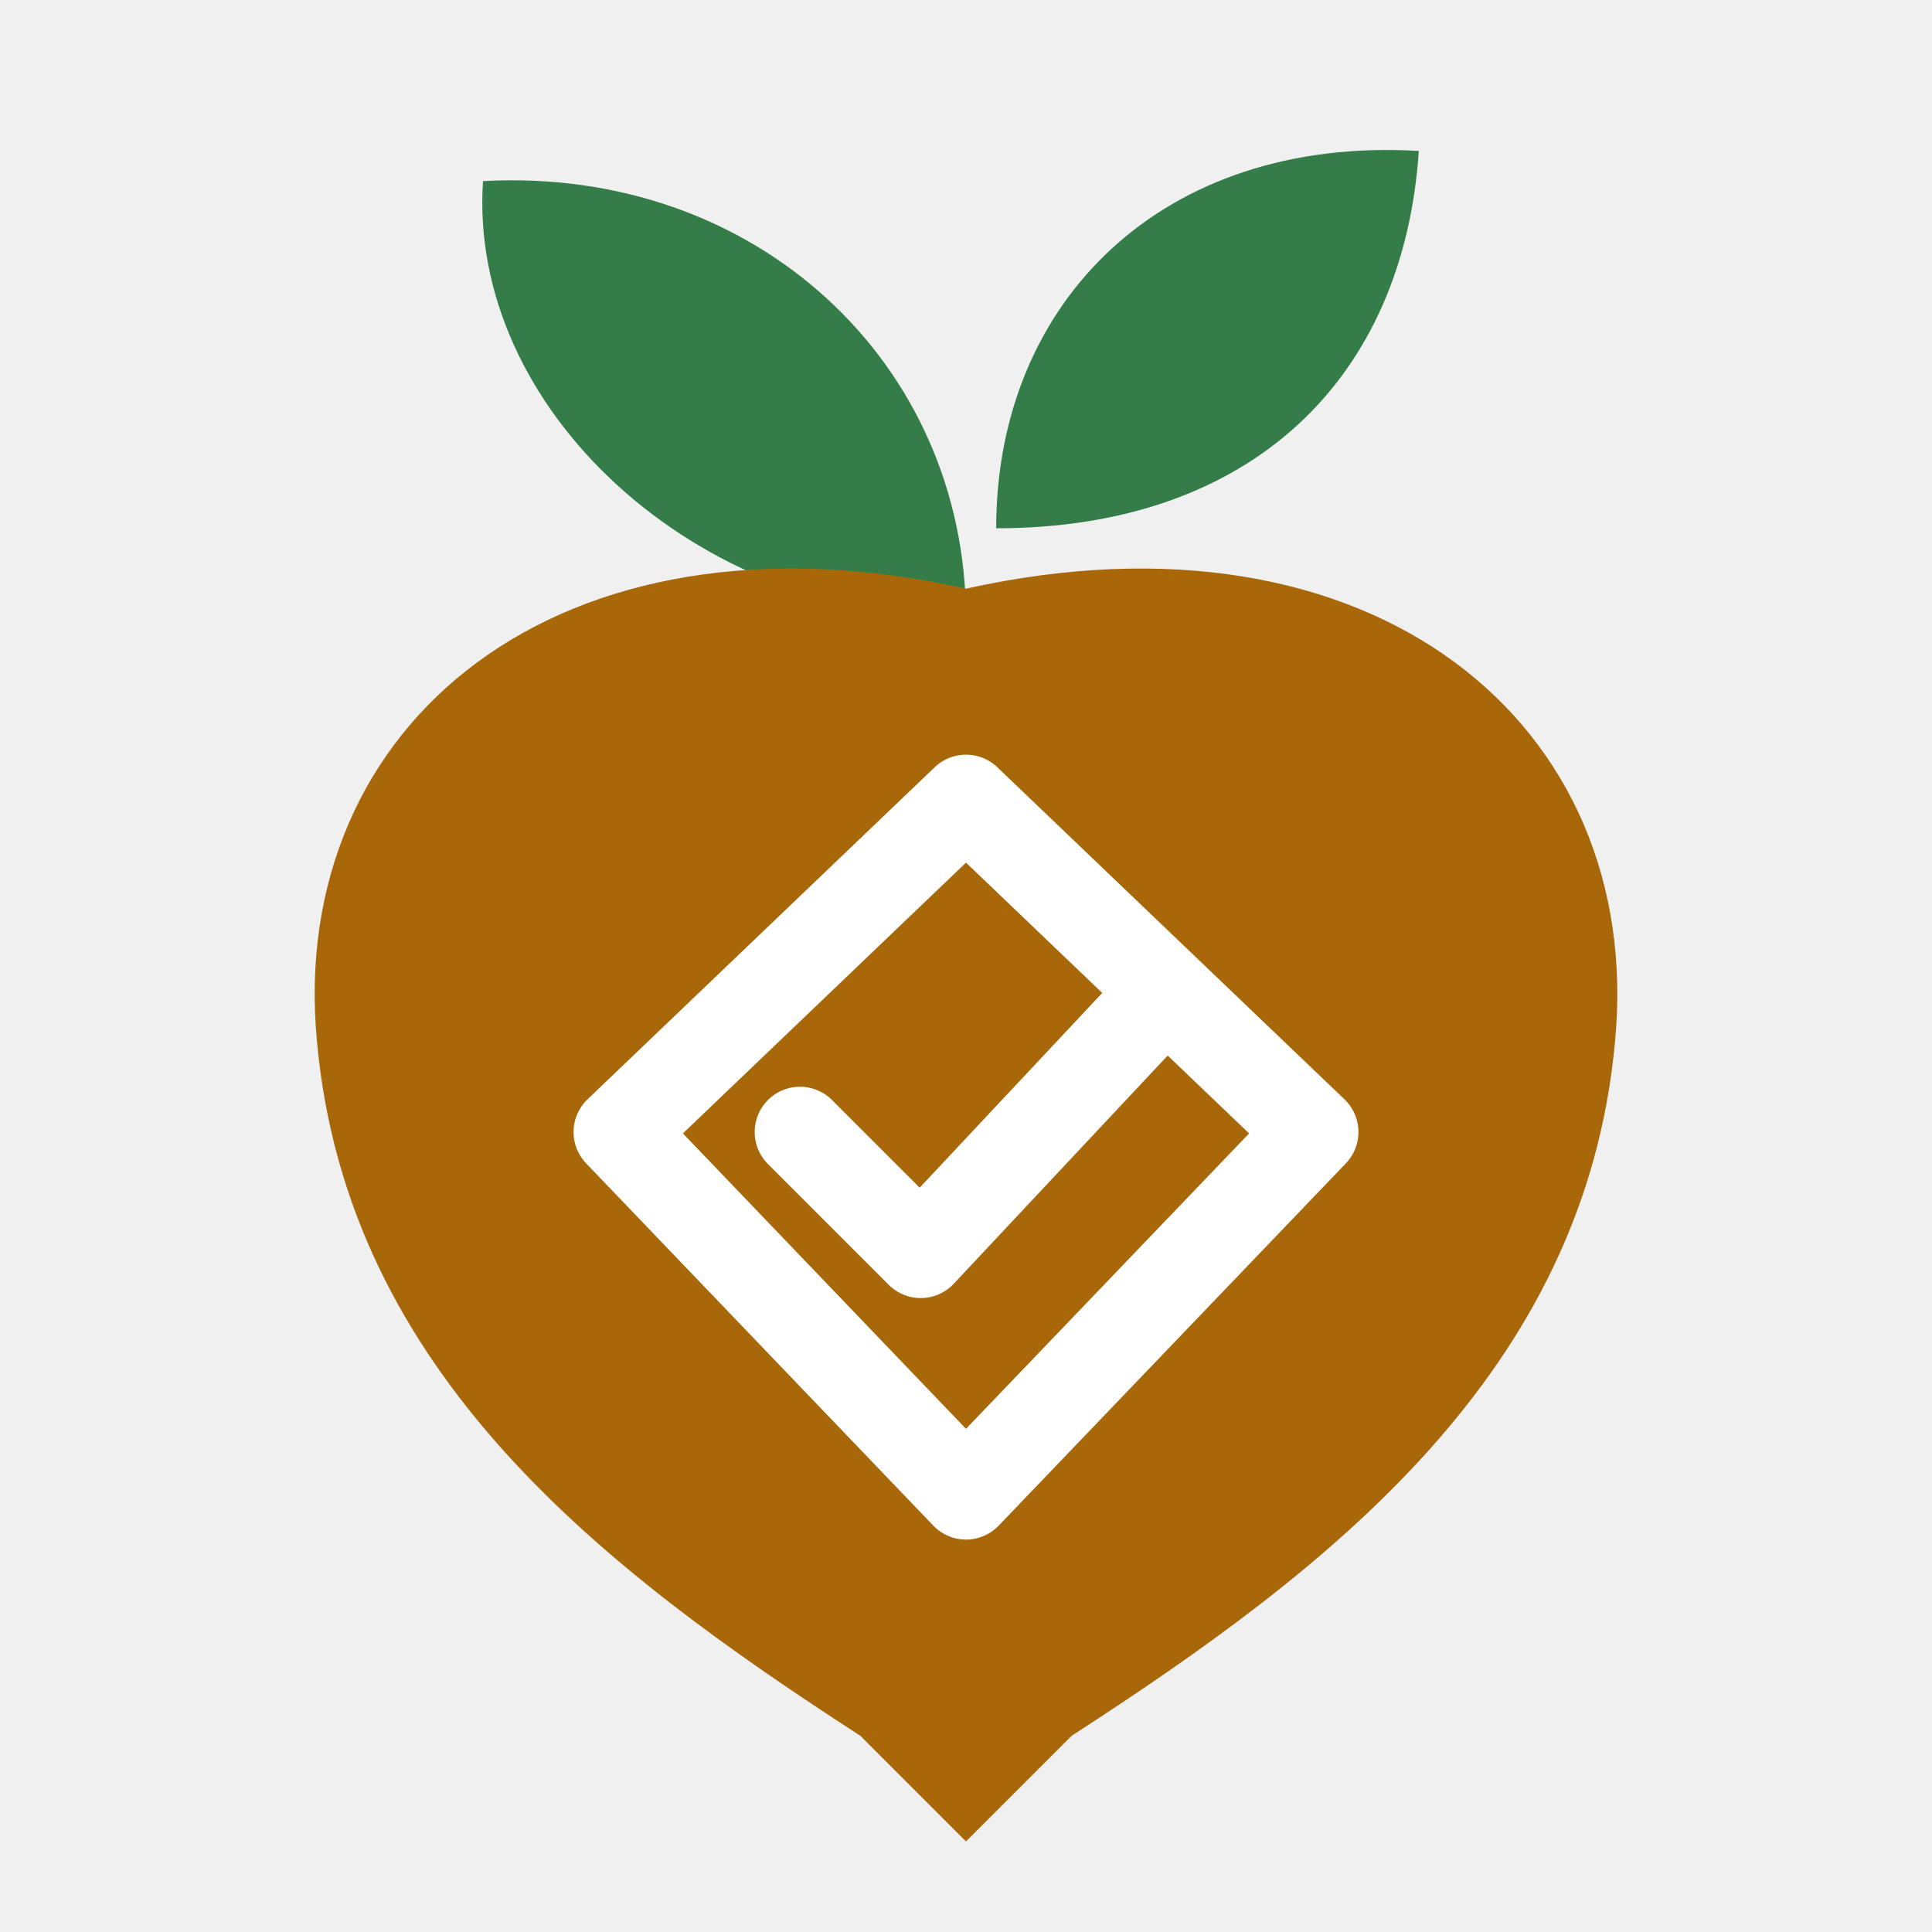
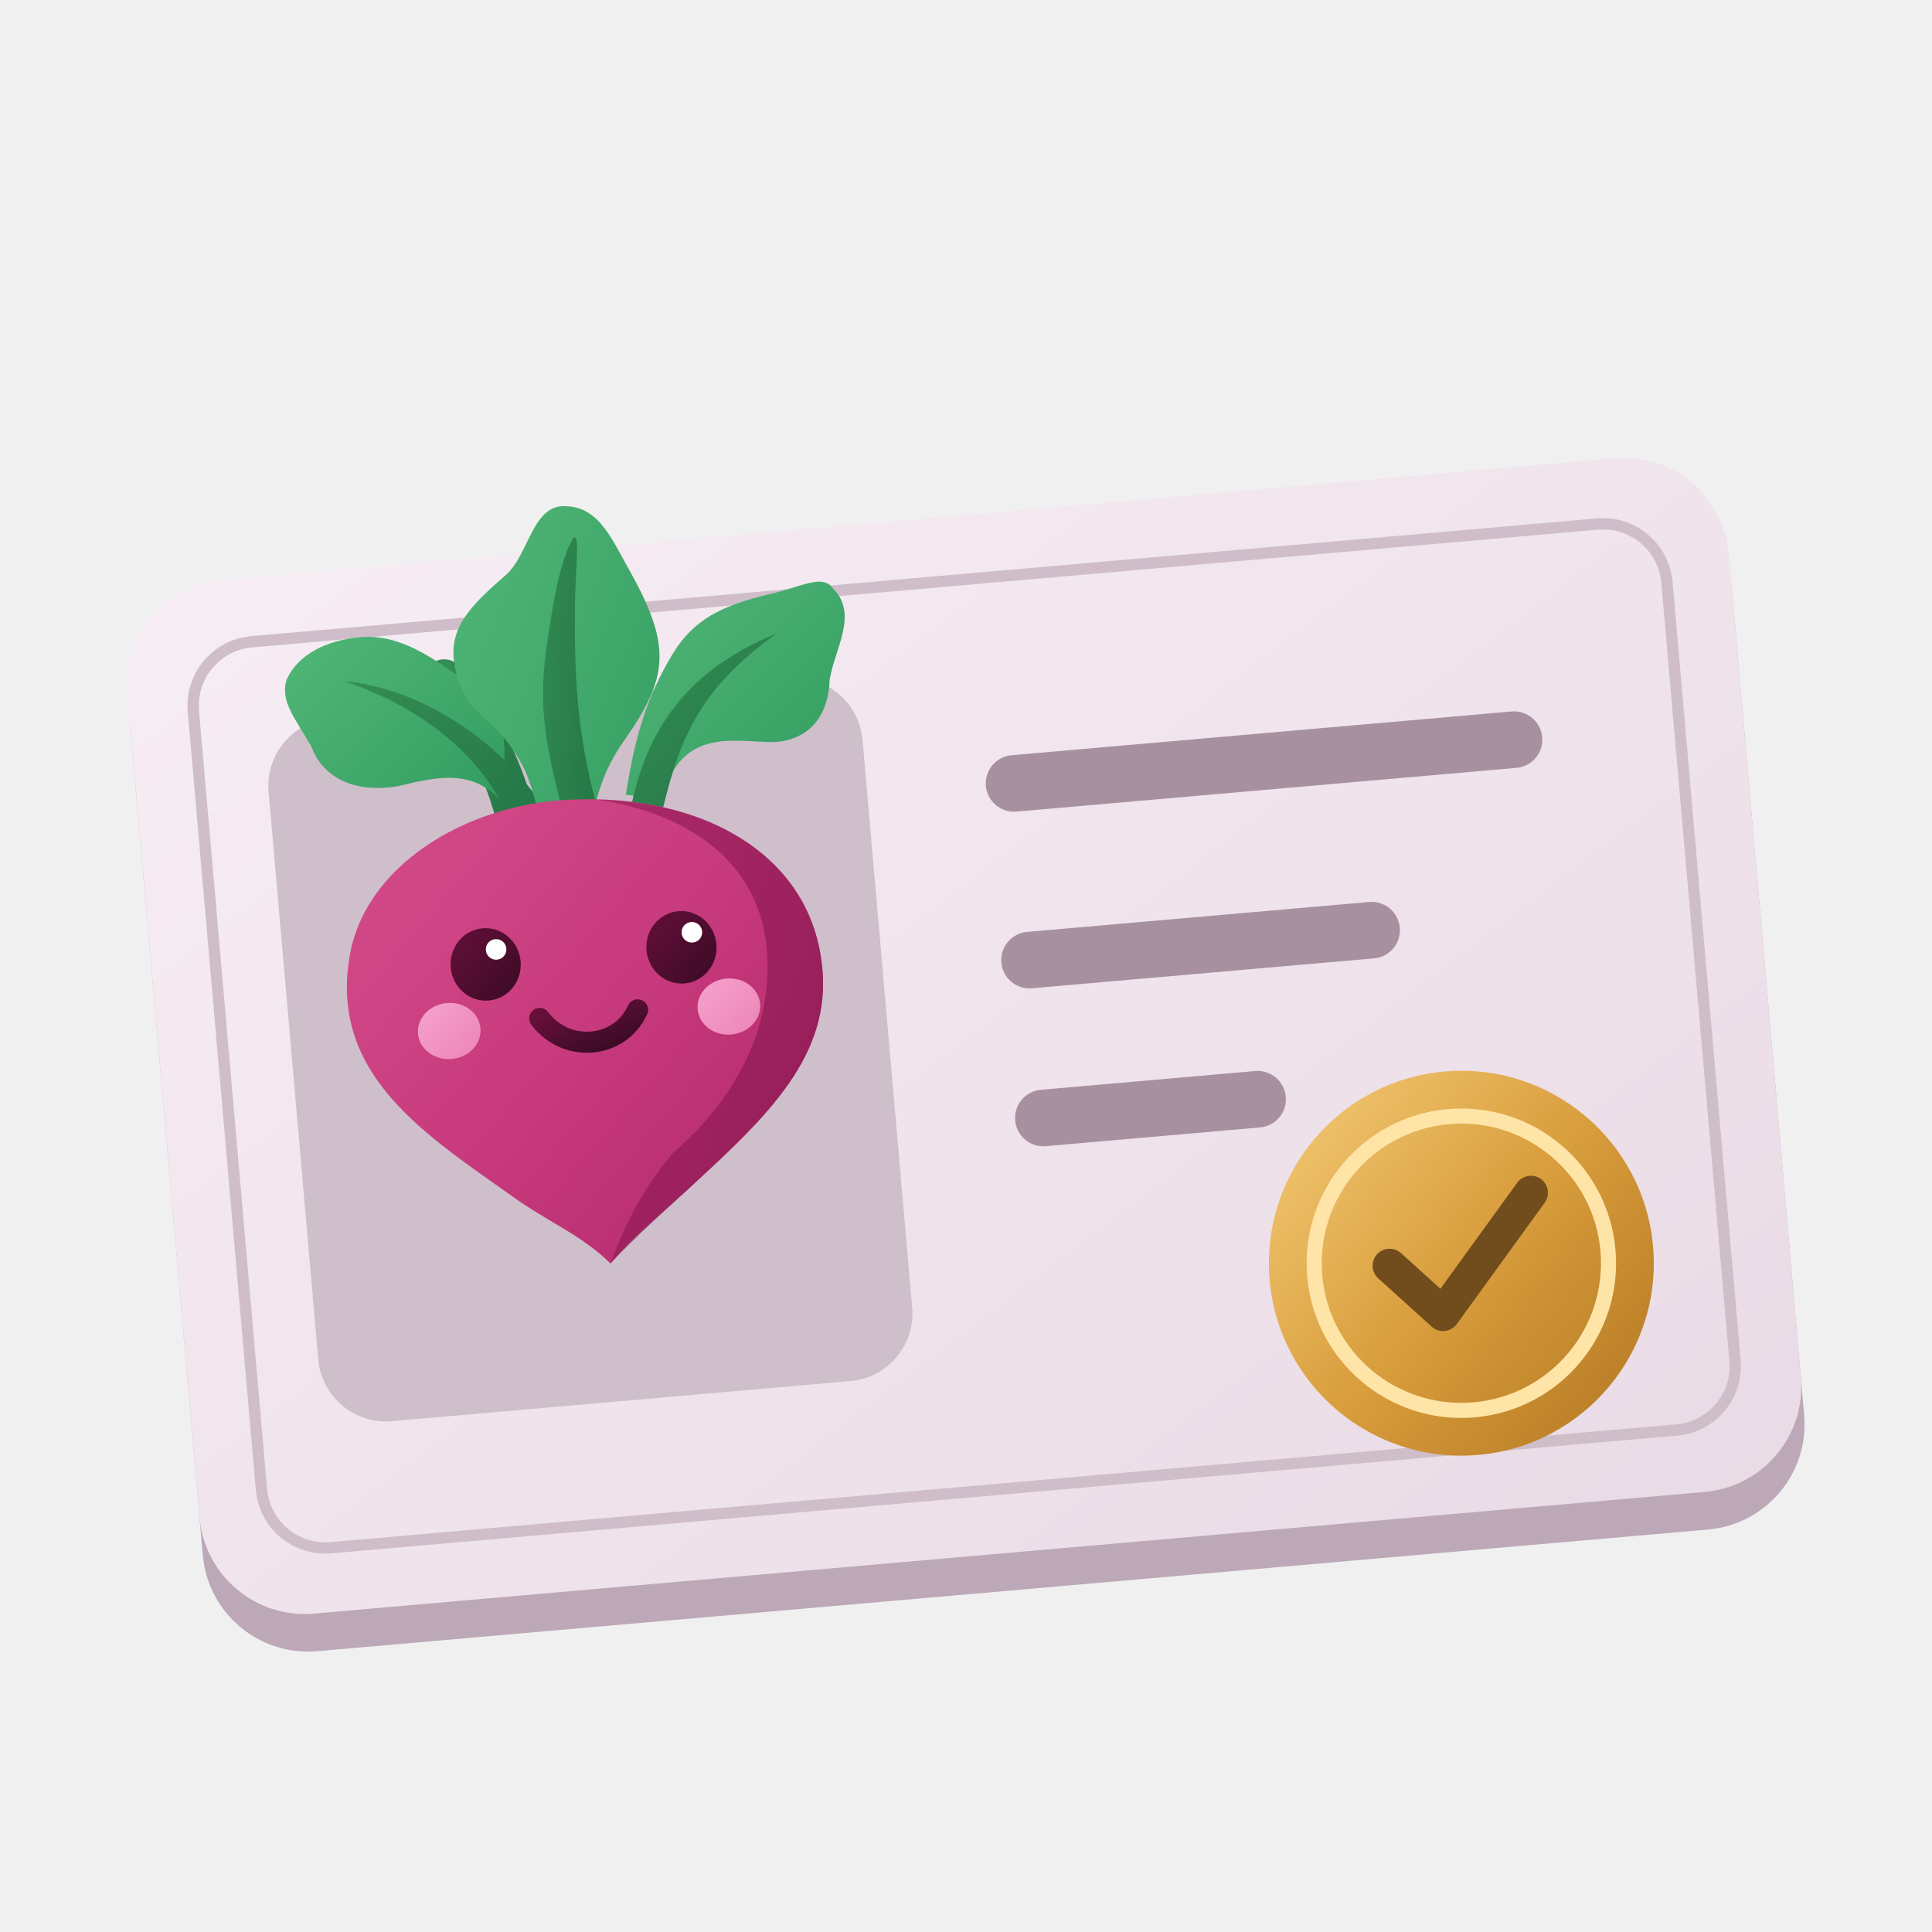
- <svg xmlns="http://www.w3.org/2000/svg" viewBox="0 0 128 128" width="128" height="128" fill="none" role="img" aria-label="entity">
-   <path d="M64 41C46 41 31 27 32 12c18-1 32 12 32 29ZM66 35C66 20 77 9 94 10c-1 15-11 25-28 25Z" fill="#347D48" />
-   <path d="M64 39C37 33 19 48 21 69c2 22 19 35 36 46l7 7 7-7c17-11 34-24 36-46 2-21-16-36-43-30Z" fill="#A8680A" />
-   <g color="#FFFFFF" stroke="currentColor" stroke-width="6" stroke-linecap="round" stroke-linejoin="round">
-     <path d="m64 53 23 22-23 24-23-24Z" />
-     <path d="m53 75 8 8 15-16" />
+ <svg xmlns="http://www.w3.org/2000/svg" viewBox="0 0 512 512" width="512" height="512" fill="none" role="img" aria-label="entity beetroot identity card">
+   <defs>
+     <linearGradient id="bt-entity-light-small-beet" x1="0" y1="0" x2="1" y2="1">
+       <stop offset="0" stop-color="#D44C8A" />
+       <stop offset="0.5" stop-color="#C73A7D" />
+       <stop offset="1" stop-color="#B02768" />
+     </linearGradient>
+     <linearGradient id="bt-entity-light-small-shade" x1="0" y1="0" x2="1" y2="1">
+       <stop offset="0" stop-color="#A62665" />
+       <stop offset="1" stop-color="#8B1952" />
+     </linearGradient>
+     <linearGradient id="bt-entity-light-small-leaf" x1="0" y1="0" x2="1" y2="1">
+       <stop offset="0" stop-color="#51B777" />
+       <stop offset="1" stop-color="#329C60" />
+     </linearGradient>
+     <linearGradient id="bt-entity-light-small-stem" x1="0" y1="0" x2="1" y2="1">
+       <stop offset="0" stop-color="#348D53" />
+       <stop offset="1" stop-color="#247646" />
+     </linearGradient>
+     <linearGradient id="bt-entity-light-small-cheek" x1="0" y1="0" x2="1" y2="1">
+       <stop offset="0" stop-color="#F6A3CD" />
+       <stop offset="1" stop-color="#EC84B6" />
+     </linearGradient>
+     <linearGradient id="bt-entity-light-small-eye" x1="0" y1="0" x2="1" y2="1">
+       <stop offset="0" stop-color="#650F39" />
+       <stop offset="1" stop-color="#3A0B24" />
+     </linearGradient>
+     <linearGradient id="bt-entity-light-small-teal" x1="0" y1="0" x2="1" y2="1">
+       <stop offset="0" stop-color="#51BDB8" />
+       <stop offset="1" stop-color="#37ABA8" />
+     </linearGradient>
+     <linearGradient id="bt-entity-light-small-teal-side" x1="0" y1="0" x2="1" y2="1">
+       <stop offset="0" stop-color="#298F90" />
+       <stop offset="1" stop-color="#1B7378" />
+     </linearGradient>
+     <linearGradient id="bt-entity-light-small-orange" x1="0" y1="0" x2="1" y2="1">
+       <stop offset="0" stop-color="#FFAF64" />
+       <stop offset="0.5" stop-color="#F77A27" />
+       <stop offset="1" stop-color="#D95517" />
+     </linearGradient>
+     <linearGradient id="bt-entity-light-small-orange-side" x1="0" y1="0" x2="1" y2="1">
+       <stop offset="0" stop-color="#F58A38" />
+       <stop offset="1" stop-color="#DD611F" />
+     </linearGradient>
+     <linearGradient id="bt-entity-light-small-indigo" x1="0" y1="0" x2="1" y2="1">
+       <stop offset="0" stop-color="#9890F1" />
+       <stop offset="0.5" stop-color="#716BD1" />
+       <stop offset="1" stop-color="#514CA5" />
+     </linearGradient>
+     <linearGradient id="bt-entity-light-small-blue" x1="0" y1="0" x2="1" y2="1">
+       <stop offset="0" stop-color="#79ABE9" />
+       <stop offset="0.5" stop-color="#447EC8" />
+       <stop offset="1" stop-color="#295EA5" />
+     </linearGradient>
+     <linearGradient id="bt-entity-light-small-silver" x1="0" y1="0" x2="1" y2="1">
+       <stop offset="0" stop-color="#E5EAF1" />
+       <stop offset="0.5" stop-color="#B2C0D0" />
+       <stop offset="1" stop-color="#6F849D" />
+     </linearGradient>
+     <linearGradient id="bt-entity-light-small-card" x1="0" y1="0" x2="1" y2="1">
+       <stop offset="0" stop-color="#F7EDF4" />
+       <stop offset="1" stop-color="#E9DBE5" />
+     </linearGradient>
+     <linearGradient id="bt-entity-light-small-amber" x1="0" y1="0" x2="1" y2="1">
+       <stop offset="0" stop-color="#F5CD7A" />
+       <stop offset="0.5" stop-color="#D99E3D" />
+       <stop offset="1" stop-color="#B27521" />
+     </linearGradient>
+     <linearGradient id="bt-entity-light-small-palette" x1="0" y1="0" x2="1" y2="1">
+       <stop offset="0" stop-color="#F5D2E9" />
+       <stop offset="0.5" stop-color="#DE9AC6" />
+       <stop offset="1" stop-color="#B96FA5" />
+     </linearGradient>
+   </defs>
+   <g transform="rotate(-5 256 280)">
+     <rect x="43" y="147" width="426" height="275" rx="28" fill="#BCA8B7" />
+     <rect x="43" y="137" width="426" height="275" rx="28" fill="url(#bt-entity-light-small-card)" />
+     <rect x="60" y="154" width="392" height="241" rx="17" stroke="#CFBEC9" stroke-width="3" fill="none" />
+     <rect x="78" y="176" width="158" height="187" rx="18" fill="#CEBFCB" />
+     <defs>
+       <clipPath id="bt-entity-light-small-portrait">
+         <path d="M69 118h176v245H69Z" />
+       </clipPath>
+     </defs>
+     <g clip-path="url(#bt-entity-light-small-portrait)">
+       <g transform="translate(78 115) scale(.62)">
+         <g>
+           <path d="M105 151C101 126 93 105 79 86" fill="none" stroke="url(#bt-entity-light-small-stem)" stroke-width="17" stroke-linecap="round" />
+           <path d="M98 139C88 127 76 127 61 129 40 133 24 125 20 110 14 97 8 89 12 80 18 70 30 65 45 65 62 65 75 77 85 85 98 93 108 106 98 139Z" fill="url(#bt-entity-light-small-leaf)" />
+           <path d="M102 150C95 125 73 99 36 83 73 90 104 119 118 147Z" fill="url(#bt-entity-light-small-stem)" />
+           <path d="M125 149C125 125 126 105 120 87 110 61 96 63 94 40 92 23 104 14 119 3 130-5 133-27 148-24 162-22 166-7 173 8 187 40 184 53 164 77 146 98 144 119 143 149Z" fill="url(#bt-entity-light-small-leaf)" transform="translate(-10 41)" />
+           <path d="M125 150C120 119 117 102 125 71 128 58 133 39 139 31 143 27 138 48 137 64 134 95 134 119 140 150Z" fill="url(#bt-entity-light-small-stem)" />
+           <path d="M152 142C158 118 164 102 177 84 188 69 201 65 220 62 235 60 244 55 248 62 258 74 246 88 243 101 241 117 231 126 216 125 198 123 178 116 167 145Z" fill="url(#bt-entity-light-small-leaf)" />
+           <path d="M153 150C162 118 180 92 222 79 189 99 178 117 167 150Z" fill="url(#bt-entity-light-small-stem)" />
+           <path d="M128 142C83 140 37 163 28 202 16 251 55 280 89 309 103 321 117 328 128 341 139 329 153 321 168 309 203 282 232 258 229 218 226 172 182 144 128 142Z" fill="url(#bt-entity-light-small-beet)" />
+           <path d="M140 143C184 154 209 181 206 219 204 252 183 279 159 296 146 309 137 322 128 341 140 330 154 320 168 309 203 282 232 258 229 218 226 177 191 149 140 143Z" fill="url(#bt-entity-light-small-shade)" opacity=".85" />
+           <ellipse cx="86" cy="209" rx="15" ry="15.5" fill="url(#bt-entity-light-small-eye)" />
+           <ellipse cx="170" cy="209" rx="15" ry="15.5" fill="url(#bt-entity-light-small-eye)" />
+           <circle cx="91" cy="203" r="4.4" fill="#FFF" />
+           <circle cx="175" cy="203" r="4.4" fill="#FFF" />
+           <ellipse cx="68" cy="236" rx="13.4" ry="12" fill="url(#bt-entity-light-small-cheek)" />
+           <ellipse cx="188" cy="236" rx="13.4" ry="12" fill="url(#bt-entity-light-small-cheek)" />
+           <path d="M107 234C117 250 140 250 149 234" stroke="url(#bt-entity-light-small-eye)" stroke-width="9" stroke-linecap="round" />
+         </g>
+       </g>
+     </g>
+     <path d="M275 209h133m-133 47h91m-91 42h57" stroke="#A791A0" stroke-width="15" stroke-linecap="round" />
+     <circle cx="382" cy="346" r="51" fill="url(#bt-entity-light-small-amber)" />
+     <circle cx="382" cy="346" r="39" fill="none" stroke="#FFE4A7" stroke-width="4" />
+     <path d="m363 345 13 14 26-30" stroke="#714C1C" stroke-width="9" stroke-linecap="round" stroke-linejoin="round" />
  </g>
</svg>
